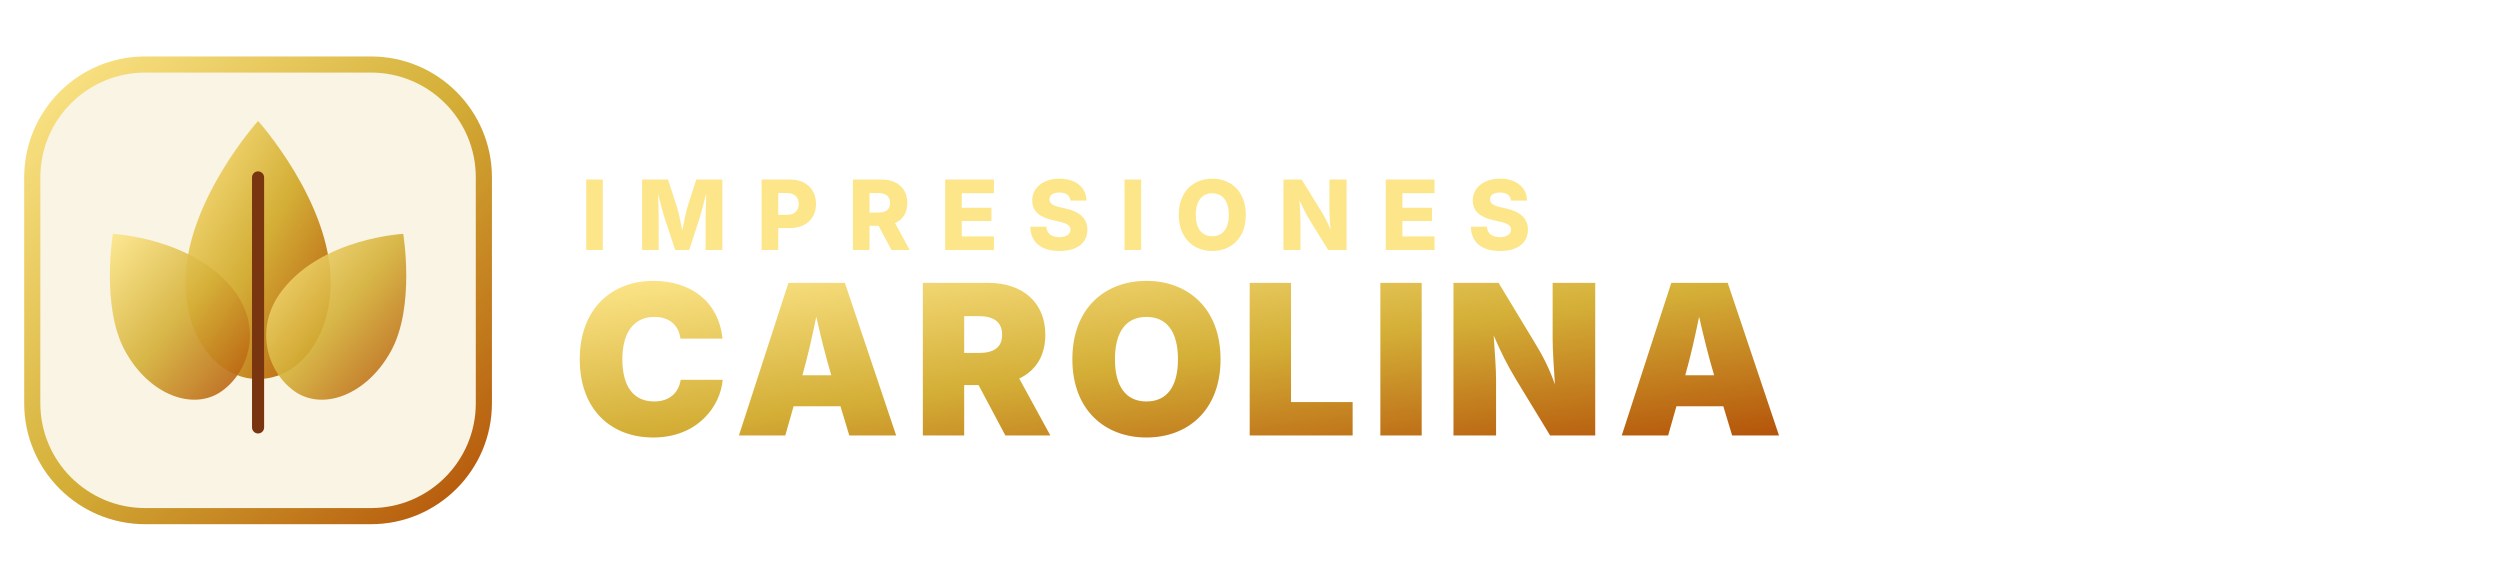
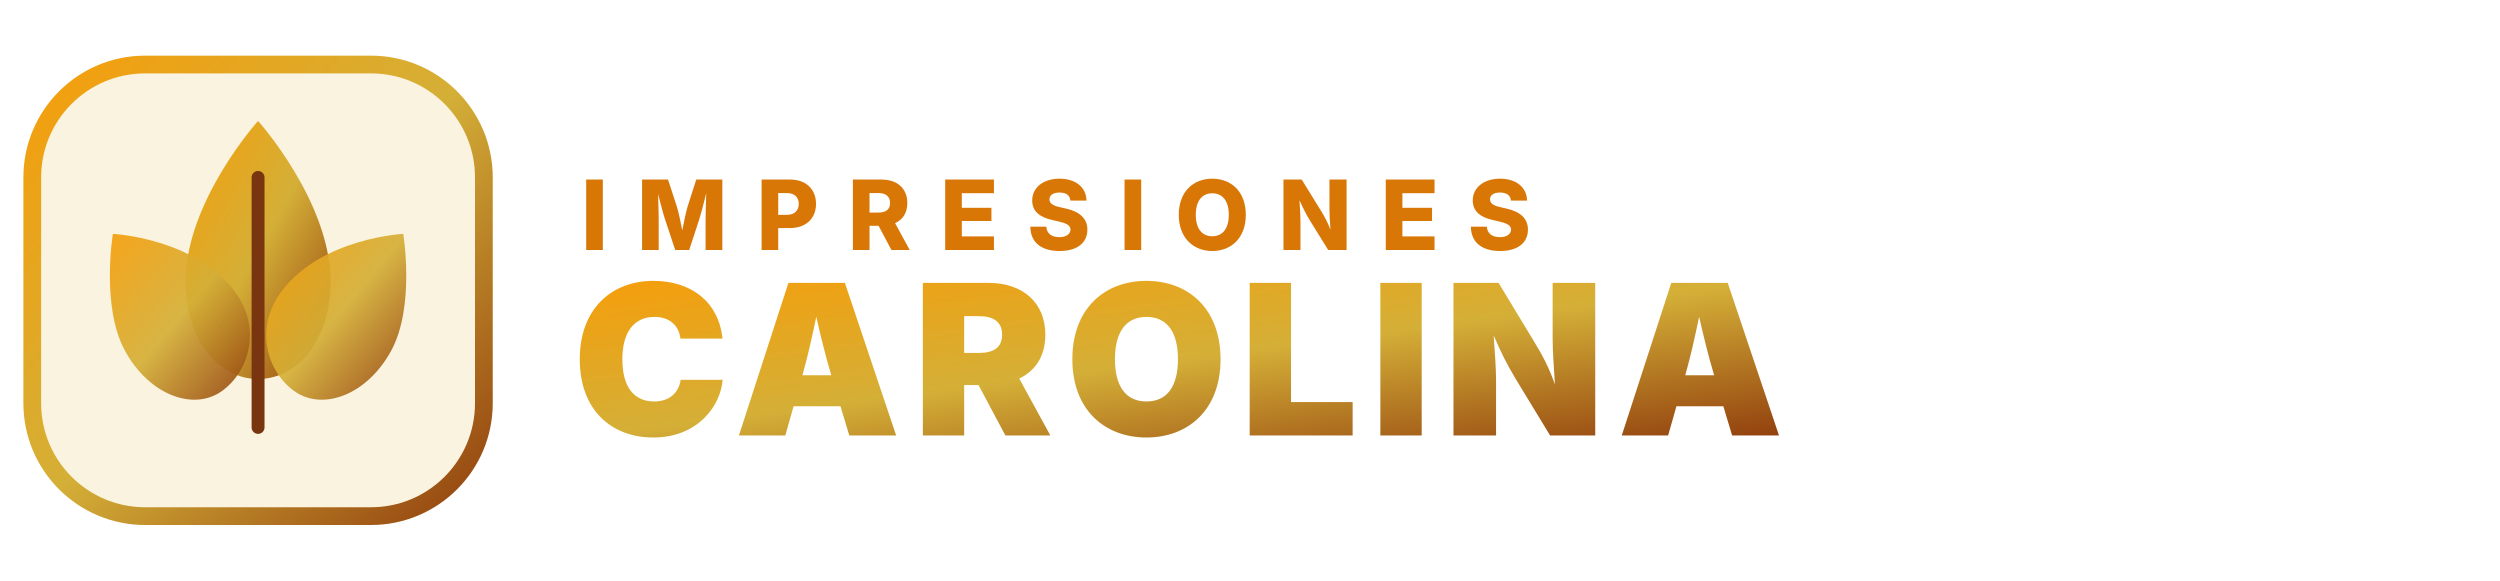
<svg xmlns="http://www.w3.org/2000/svg" width="310" height="72" viewBox="0 0 310 72" fill="none">
  <defs>
    <linearGradient id="goldLeaf" x1="0%" y1="0%" x2="100%" y2="100%">
-       <stop offset="0%" stop-color="#FDE68A" />
+       <stop offset="0%" stop-color="#F59E0B" />
      <stop offset="50%" stop-color="#D4AF37" />
-       <stop offset="100%" stop-color="#B45309" />
+       <stop offset="100%" stop-color="#92400E" />
    </linearGradient>
  </defs>
-   <rect x="4" y="8" width="56" height="56" rx="14" fill="#D4AF37" fill-opacity="0.14" stroke="url(#goldLeaf)" stroke-width="2" />
+   <rect x="4" y="8" width="56" height="56" rx="14" fill="#D4AF37" fill-opacity="0.16" stroke="url(#goldLeaf)" stroke-width="2.2" />
  <path d="M32 15C32 15 41 25 41 35C41 42 36.97 47 32 47C27.03 47 23 42 23 35C23 25 32 15 32 15Z" fill="url(#goldLeaf)" />
-   <path d="M32 22V53" stroke="#78350F" stroke-width="1.5" stroke-linecap="round" />
-   <path d="M14 29C14 29 24 29.5 29 36C32.5 40.5 31 46 27.5 48.5C24 51 18.5 49 15.5 43.5C12.5 38 14 29 14 29Z" fill="url(#goldLeaf)" fill-opacity="0.9" />
-   <path d="M50 29C50 29 40 29.5 35 36C31.5 40.5 33 46 36.5 48.5C40 51 45.5 49 48.5 43.5C51.5 38 50 29 50 29Z" fill="url(#goldLeaf)" fill-opacity="0.9" />
-   <text x="72" y="31" fill="#FDE68A" font-family="'Barlow', system-ui, -apple-system, sans-serif" font-weight="800" font-size="12" letter-spacing="3.5">IMPRESIONES</text>
+   <path d="M32 22V53" stroke="#78350F" stroke-width="1.6" stroke-linecap="round" />
+   <path d="M14 29C14 29 24 29.5 29 36C32.5 40.5 31 46 27.5 48.5C24 51 18.5 49 15.5 43.5C12.5 38 14 29 14 29Z" fill="url(#goldLeaf)" fill-opacity="0.92" />
+   <path d="M50 29C50 29 40 29.5 35 36C31.5 40.5 33 46 36.5 48.5C40 51 45.5 49 48.5 43.5C51.5 38 50 29 50 29Z" fill="url(#goldLeaf)" fill-opacity="0.92" />
+   <text x="72" y="31" fill="#D97706" font-family="'Barlow', system-ui, -apple-system, sans-serif" font-weight="800" font-size="12" letter-spacing="3.5">IMPRESIONES</text>
  <text x="71" y="54" fill="url(#goldLeaf)" font-family="'Archivo', system-ui, -apple-system, sans-serif" font-weight="900" font-size="26" letter-spacing="1.5">CAROLINA</text>
</svg>
